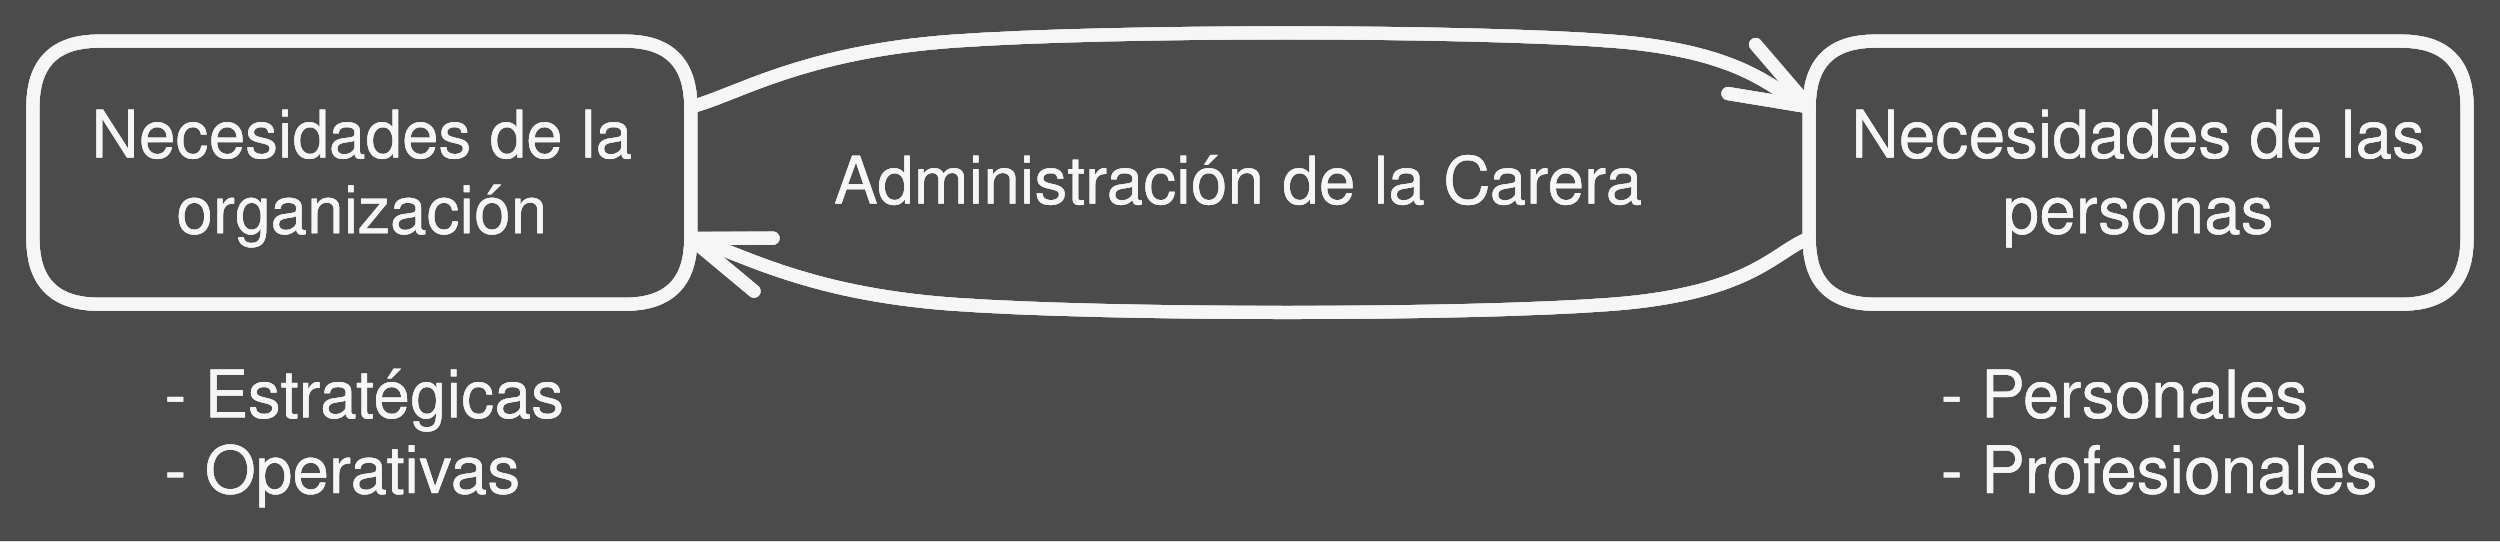
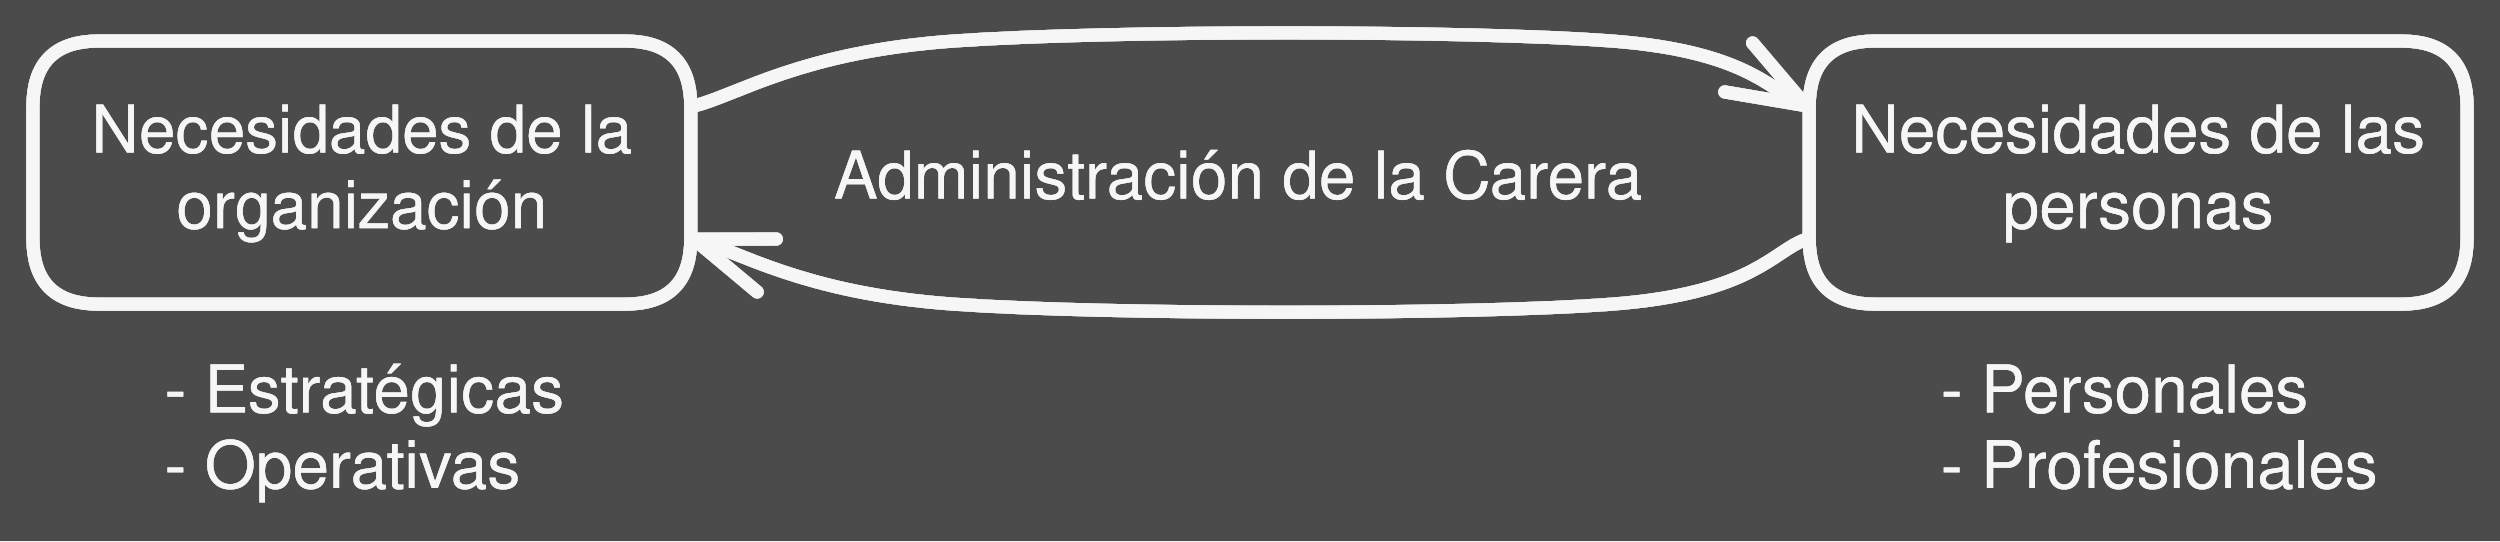
- <svg xmlns="http://www.w3.org/2000/svg" version="1.1" viewBox="0 0 760 164.5" width="760" height="164.5" filter="invert(93%) hue-rotate(180deg)" class="excalidraw-svg">
+ <svg xmlns="http://www.w3.org/2000/svg" version="1.1" viewBox="0 0 760 164.464" width="760" height="164.464" filter="invert(93%) hue-rotate(180deg)" class="excalidraw-svg">
  
-   eyJ2ZXJzaW9uIjoiMSIsImVuY29kaW5nIjoiYnN0cmluZyIsImNvbXByZXNzZWQiOnRydWUsImVuY29kZWQiOiJ4nO1aX3PaOFx1MDAxMH/Pp2Doa6DWX8t9o7SdZnpNe0k7vfbaXHUwMDA3XHUwMDA1XHUwMDBio8bYXHUwMDFlWSQlnXyge76P0C92siGWMVx1MDAwNkxcbimduTBDYLUrrVf7259WyfejVqutp4loP2m1xbdcdTAwMDFcdTAwMGalr/h1+ziTX1x0lco4MkMw/57GXHUwMDEzNcg1eZI8efw4vkilL3nUXHUwMDFk+zNcdTAwMDNcdTAwMTGKsYh0alT+Nt9bre/5e2lcdC2+6VxcN5faXHUwMDA1qFtcdTAwMTWexlG+XHUwMDE2YFx1MDAxZYBcdTAwMTQj5lx1MDAxNVx1MDAxYTLyxbfcXHLHziXTZ2Z5LXwzMORhKuxIJmpDXHUwMDE0T8P0q7JcdTAwMTZDXHUwMDE5hud6XHUwMDFh5o6lsXlyO5ZqXHUwMDE1X4pcdTAwMGbS1yMziivyVVYqnlx1MDAwNKNIpFlcdTAwMDCcQlx1MDAxYSd8IPU0e1x1MDAxNsdKeVx1MDAxNORzWEn2SFx1MDAxZIhsJDKTXHUwMDBl9SqL9+MwVtnij4DIXnb5XHUwMDBiPrhcZoxcdTAwMGaRX+hoxaM04crsitW7nj9cdTAwMTbEtOu6LsLIJcXgSMhgpLNRZFx1MDAxN1x1MDAxNnlYmYtcdTAwMThlrORhtlpy4udcdTAwMWL+xVx1MDAwNlbxsTjJLKJJXHUwMDE4lqNcdTAwMTP58+gsXGZcXGRcdTAwMDPPS7ljp5okPp/tKXCBx6jjYddloFx1MDAxOFx1MDAwZmV0WZ0ujFx1MDAwN5c1aTCMI30ub7KYQ2dB+oKPZTi9S/NZvmZ5auLX88cykibwZlx1MDAwYn/8XHUwMDFitXzRXG55q29cdTAwMDKqeGnf+fW7rVxmsul7oVxmstRvXHUwMDBmzGNcdTAwMGK1gFxuLVxyXHUwMDEyXHUwMDBiXHUwMDA1XHUwMDFkJ3Z0YFx1MDAxY+YyXHUwMDEyajnAsZKBjHi4nS98ouMzkc5cIqPVRJSDK17epVx1MDAwM+hcdTAwMDKSXHUwMDBm3Fx1MDAxZddDW4mBniV1XHK+XHUwMDExqlxu7/BNKYBmX4lVsPBcdTAwMDbN4a0uTs/6wV+vp2dcdTAwMTNx+TXsnIJcdTAwMGVnXHUwMDA3jnXMrCDHetlm52AvzV1gvOTAXHUwMDFj41x1MDAxMGCIXHUwMDAxXHUwMDA2bFx1MDAwNyC/S1x1MDAxMZskaC65XY39wsZar+KP8va/XHUwMDEzbi9mo3YxdHtcXD/TTJ+CXHUwMDFiOLr+8IdQl/1cdTAwMDD14Kj3UbmLXHUwMDEz3y3JlYqvm85LnDdPOzT8M0BnL4a9j4OkL/H7ZvPOP62rfVx1MDAxMFx1MDAxM+CV4bmh9q3F6yoqJnBcdTAwMTVUoUlcckoxroMq3Fx1MDAwMqp3e3Xg6KSwXHUwMDBiXYI8h0KyiFOG9lx1MDAwNlNAcZdcdTAwMTDHcFx1MDAxY6zhZEyreFx1MDAwNVx1MDAxZcbYgeX6+fCkzFxiQ6WA7puUT8XA8JXPfZHOOO1zXHUwMDE0q4BH8mZGdLXEvGTUWmGzXHUwMDFkN4+l75cpb5GeN9FSlbFcdTAwMWI7+TCk7VSF9lBOMWPYdepcdTAwMGXlqHkp+JCqT8HJy/B1PHpcdTAwMWS9nbonUr1cdTAwMWFcdTAwMWV2XaCHx9nAVCjXoNCxXHUwMDE143fg7NH0ZphcdTAwMDT67H/O/mnOpnRcdTAwMTVSoVx1MDAwMz3gXHUwMDAw13NrkIqbI7XYrINcdTAwMDanXHUwMDBiu645ozheuaPdO2W7W1I2XHUwMDA0XHUwMDA0XCJcdTAwMDQh+Hm4/lx1MDAwNGUjiNmvo+z0c5SYTI0jnjaj67S1rL9Tqt7ARVx1MDAxYqm6zsFd0fTKs7pXXHUwMDE1XHUwMDE2XGZNsMeQi1hcdTAwMWTuSXPcXHUwMDA3+Nx/f1x1MDAwMZ3Dxn1ZI4d7delcdTAwMWSiXHUwMDFkoS7yWP2d2TLYXHUwMDE5ocRcdTAwMDPE21x1MDAwMTXfXHUwMDFm65Qhgsupt1esd1pvZ0BcYoVBufmm4qHIcjNcdTAwMTPUgr2hxVx1MDAwMtxDMdRrwH7fO7OGruxcdTAwMWLYXHUwMDAwrLwwM8ThXHUwMDExXHUwMDE3MptRXHUwMDE22LQ5sPunr8bPPtFPh1xy7I5pblx1MDAxZlxm2dA0/JTQZizuYVx1MDAwMLDh/F/ad7vmyFx1MDAwMcupt2dgP88uk/WPf1x1MDAwMoO1XHUwMDFjXHUwMDFlb1xm53Etr1aweEOLh1x1MDAwMXYjV3ZcdTAwMDXsWadQR9krm2rqXHUwMDExirFXe1L3mlx1MDAwM3t9m3SYKIfVm3C2v6ZcdTAwMWHhmqZcdTAwMWEuN9WEmL5cdDFnXHUwMDA3XHUwMDAwX26q4VxcsqapXtdUXCJIsFvOzKa4TzVX+qnJK1x1MDAxOVx1MDAwNYuOzf922+TaKq9cdTAwMTSDSb7fXcelXHUwMDFlRPZcdTAwMWSVtFx1MDAwMp5kTi89q4j8zT6sP4+XfOg4XcBcdTAwMTZfXHJ8MFx1MDAwN3bdj8djqU1o38Yy0tVcdTAwMTDmseplOFx1MDAxZVx0vrS/5lx1MDAxOcpjVcAn2YyLlyP2U8vmf/6l+PzluFabLah34EZcdTAwMDO4tUVcdFx1MDAxNVx1MDAxNZeOyr+3L3ekKiw6XHUwMDE0TD1GTJtSd4fYa17v1l/fXHUwMDFjZL2r3iHiX17toONcdTAwMTHmgJ3cSey+2mUt1Fx1MDAxZatd40pzr0LTqNg1Lrid+1Xc36nadeiC/uba1YFbWzQtd0fzKbL/eDrXJi+LPTT4kH7lXGLdvpLi+ukyQlx1MDAxZlxy85/s4jjfkqwoiVx1MDAxYyq3R7f/XHUwMDAxhIJjNSJ9
+   eyJ2ZXJzaW9uIjoiMSIsImVuY29kaW5nIjoiYnN0cmluZyIsImNvbXByZXNzZWQiOnRydWUsImVuY29kZWQiOiJ4nO1a3XLaOFx1MDAxNL7PUzD0NrjWr+XeUdpOM92kbdJOt932QsHCqDE2Y5smpJNcdTAwMDfa632EvthKXHUwMDA2bFx1MDAxOVx1MDAxYrBcdN3NRWCGwUc/Pjr6vvNcdTAwMWRcdTAwMGJ+XHUwMDFldTrddD5cdTAwMTXdZ52uuFx1MDAxOfJAejG/7lx1MDAxZWv7XHUwMDBmXHUwMDExJzJcblVcdTAwMTPMrpNoXHUwMDE2XHUwMDBms558On329Gl0mUhP8tCaeItcdTAwMDFcIlx1MDAxMFx1MDAxM1x1MDAxMaaJ6vKXuu50fmafqkV6elx1MDAxOETRPEi+x1nvzL66dSpu0sJ6o0w9iFx1MDAxY1x1MDAwYiOGXHUwMDFkSigkedtcXLdRN7++ll461i5ix6JcdTAwMDRDlzKn6D1cdTAwMTbSXHUwMDFmp7pcdTAwMTnlNlx1MDAxZfqBvqmdW5I0jq7EIFxuolg781x1MDAwNFxi/S78ueTDKz+OZqGX90ljXHUwMDFlJlNcdTAwMWWr5Vx1MDAxNv1GMlxiLtJ5NruKlopld+1cdTAwMWWflt7iNfumUeqm/jhcdTAwMTRJUvI3mvKhTHUkgF1YtYfTXHUwMDEzL4v+t8KnmE/EiVx1MDAwZX84XHUwMDBigtwsQ0/cZFtpl+5cdTAwMTZ6y7uVeidC6Fx1MDAxOZiDXHUwMDE4ZVxmOXlDXHUwMDAxXHUwMDExY0uWxrMozNDiMJvaXHUwMDA04GKUTF4oqKTZnCNcdTAwMWUkooi09uClXHUwMDAxo2Ihs6nHXHUwMDE3Q4CD1E7bXGbZyC3uXHUwMDFhyPBq3e8gXHUwMDFhXtXcJUObWnvfm8hQqlx1MDAxZFDh/PVP2PFEJ+CdgdrVmFx1MDAxYlHh11x1MDAxZlpcclx1MDAxOEVheiFv9dqhXbK+4lx1MDAxM1x1MDAxOcxXhMp96Vx1MDAwN9LXMexcdTAwMGXVsoVBXHUwMDBmXHUwMDE1yVQqUuZcdTAwMWTSaFq0XHUwMDBl1YxcXIZcIq5ub1x1MDAxNEtfhjxo5zifpdG5SFx1MDAxNq6n8UyYwVx1MDAxNa9XXFxcdTAwMDJcdTAwMTYgWcPdcVx1MDAxZMvjy7Pzgf/n6fx8Jq6+XHUwMDA3vTPQ46xK+VhcZtNcdTAwMDVcdTAwMTXLvMesiFlGdlx1MDAxM+M521xyW85xY+Ajx0tcdTAwMWNcdTAwMDf1XHUwMDFjX21cXLEraGm5W6c+XHUwMDA0XHUwMDE4YoBcdTAwMDGr4z5C68ZcdTAwMTX3KVx1MDAwNZAp9lx1MDAxN1x1MDAxZFpwP/eu8HOTZJjw+yCcfsTG3bzp7rh+pkV/XG5u4fj601x1MDAxZlwivlx1MDAxYfioXHUwMDBmx/3PsVOeeHVLXHUwMDFlx9F103mJ/fZ5j1x1MDAwNu99dP5q1P88nFx1MDAwZST+2Gze5bf63Fx1MDAwN1xcXHUwMDE1UFx1MDAxN2JcdTAwMDLa5L5tfF1cdTAwMDWsiSpjXG4tXHUwMDA3KFx1MDAxOXCAqbNcdTAwMTlRXHUwMDE5qvBcdTAwMTRQYmHoOFxiozpVxvSRsfWMhc1VXHUwMDE5uFx1MDAxOGNcdTAwMWKaJCuoSeAmakJFaEox3ouaW6DJiFx1MDAxMma7XHUwMDA1NCuyfCaGSoQ87olkIVRfwyj2eShvXHUwMDE36lUrzZVBnVxyY36jOk+k55l6Vlx1MDAxNuhdwriu2Y1XdF/Z3qLIRo63N1x1MDAwMVx0MIqZqtNtt1x1MDAwNseo21x1MDAwMF6LPPQpib/4J6+D02h8XHUwMDFhvps7JzJ+M3ooNK6mJ70+uqVUOVT6alryrLKBTaGjWGhcdTAwMTfptlVcbmpbXHUwMDFmXHUwMDFjSLXH89vR1E/PXHUwMDFmVXunaters/EkRjcxXHUwMDE12tBcdTAwMDU2cFxcp4apuDlT88160OR0oFx1MDAwNZXE2S7aUqhcdTAwMWOapcAhXHUwMDE2IbbDXHUwMDAw3F7vrOhcblx1MDAwMYFcYkFcYu5P11JDO8lGXHUwMDEws30ku7WY1lxuW/I1nCqkRiFPmml70qn2P6hU79CinVJd5+Bhnq59fOF9vITGqc3mat3kSFx1MDAwNnxcXMUrQlx1MDAxNnLZY3nerjwnLVx1MDAwZc1cYiUuIC4xwbiqzjdcdTAwMWWaXHUwMDAxgl2GXHUwMDFjxFx1MDAwZXhqtuA6ZYhgXHUwMDEzem3L817n3Vx1MDAwMtuBUMRVV3E0XHUwMDEy2ndtqOVvw1x1MDAxMftX5oFcdTAwMTilW8i+76lZQ79cdTAwMGZVf29cdTAwMTJ0XHUwMDAwNp6vKOFwiVx1MDAwM1x1MDAxOanBKG0u6IOzN5NcdTAwMTdf6JeHwsp6Qe+px9xN+ezgOlx1MDAwZVX1UP7lYYuKu1x1MDAxOFx1MDAwMKw0v9in/0HEXHUwMDFkVXJAXHUwMDEzer9VxHudl/o4Of31t6+4ltHjrdI8nspcdTAwMWZcdTAwMWJUvOGI/4bYjVxcOYxib39UWXucKFx1MDAwM1x1MDAxZTpuXHUwMDE58My2XGZErsCKXHUwMDEwq6JcdTAwMTS4lqHpj/pdyo1u01x1MDAwM3G4tFRcdTAwMGXEXHUwMDAxIepRXG4xu92pXHUwMDFiUKLOXHUwMDEwpuCAx26LX8MgRVx1MDAxNJhcdTAwMDBtSv9pJNdcdTAwMWbdi2+dYlx1MDAwN7KL/Pu349reXHUwMDA1YPWrl4Fw11x1MDAxOLjPIFx1MDAwM/PZINuyXHUwMDE5Kl6Q0WKGo7WZuqpAT1x1MDAwN9FkXCJTXHUwMDE1w3d6/ZXiLeVx+lxcXHUwMDAxRoZ+XHUwMDE5XHUwMDE4y1x1MDAxZrmbXHUwMDFj6WVZdDjLcGzZXHUwMDBldSEqPpHRy+dTvZNcdTAwMTWsidDb7cP2Z1x1MDAxNcNcdTAwMDdcdTAwMTUjwMrvXHUwMDA2PmSR6OvkNFx1MDAxNrxCKeWh2WZcdTAwMWWK1GfD7Vx1MDAwNyzbsiFZy4XItaj5Kirlx7y4b17s3zsvQtslzFx1MDAwNuaBhpFcdTAwMTcrv1x1MDAxZeZ/XHUwMDEygDbGXGb+nrS4V1V00LTYI6VcdTAwMTRcdTAwMDfWobtzPLzvXHUwMDA0XHUwMDBmI182zlV7papG6bJxyu7tl7P3z5dHy5Drv1ddpFxux/kqXHUwMDE0naW3VqIvbKnQXlx1MDAxMMN0XHUwMDFheeJlyC+DXGbTRdXa/SHF9fNq8noyyl7ah2xcdTAwMTE6cYmM9HdHd/9cdTAwMDKBXHUwMDBih2cifQ==
  <defs>
    <style class="style-fonts">
-       @font-face {
-         font-family: "Virgil";
-         src: url("https://excalidraw.com/Virgil.woff2");
-       }
-       @font-face {
-         font-family: "Cascadia";
-         src: url("https://excalidraw.com/Cascadia.woff2");
-       }
-       @font-face {
-         font-family: "Assistant";
-         src: url("https://excalidraw.com/Assistant-Regular.woff2");
-       }
+       
    </style>
  </defs>
-   <rect x="0" y="0" width="760" height="164.5" fill="#ffffff" />
-   <g transform="translate(253 43.5) rotate(0 123.3887 11.5)">
-     <text x="123.389" y="18.4" font-family="Helvetica, Segoe UI Emoji" font-size="20px" fill="#1e1e1e" text-anchor="middle" style="white-space: pre;" direction="ltr" dominant-baseline="alphabetic">Administración de la Carera</text>
+   <rect x="0" y="0" width="760" height="164.464" fill="#ffffff" />
+   <g transform="translate(252.5615 43.46354) rotate(0 123.8271 11.5)">
+     <text x="123.827" y="16.9" font-family="Helvetica, Segoe UI Emoji" font-size="20px" fill="#1e1e1e" text-anchor="middle" style="white-space: pre;" direction="ltr" dominant-baseline="alphabetic">Administración de la Carera</text>
  </g>
-   <g stroke-linecap="round" transform="translate(10 12.5) rotate(0 100 40)">
+   <g stroke-linecap="round" transform="translate(10 12.46354) rotate(0 100 40)">
    <path d="M20 0 C53.57 0, 87.13 0, 180 0 M20 0 C77.21 0, 134.43 0, 180 0 M180 0 C193.33 0, 200 6.67, 200 20 M180 0 C193.33 0, 200 6.67, 200 20 M200 20 C200 33.63, 200 47.26, 200 60 M200 20 C200 30.2, 200 40.4, 200 60 M200 60 C200 73.33, 193.33 80, 180 80 M200 60 C200 73.33, 193.33 80, 180 80 M180 80 C117.34 80, 54.68 80, 20 80 M180 80 C139.74 80, 99.47 80, 20 80 M20 80 C6.67 80, 0 73.33, 0 60 M20 80 C6.67 80, 0 73.33, 0 60 M0 60 C0 46.02, 0 32.03, 0 20 M0 60 C0 48.81, 0 37.61, 0 20 M0 20 C0 6.67, 6.67 0, 20 0 M0 20 C0 6.67, 6.67 0, 20 0" stroke="#1e1e1e" stroke-width="4" fill="none" />
  </g>
-   <g transform="translate(27.72461 29.5) rotate(0 82.27539 23)">
-     <text x="82.275" y="18.4" font-family="Helvetica, Segoe UI Emoji" font-size="20px" fill="#1e1e1e" text-anchor="middle" style="white-space: pre;" direction="ltr" dominant-baseline="alphabetic">Necesidades de la</text>
-     <text x="82.275" y="41.4" font-family="Helvetica, Segoe UI Emoji" font-size="20px" fill="#1e1e1e" text-anchor="middle" style="white-space: pre;" direction="ltr" dominant-baseline="alphabetic">organización</text>
+   <g transform="translate(27.28613 29.46354) rotate(0 82.71387 23)">
+     <text x="82.714" y="16.9" font-family="Helvetica, Segoe UI Emoji" font-size="20px" fill="#1e1e1e" text-anchor="middle" style="white-space: pre;" direction="ltr" dominant-baseline="alphabetic">Necesidades de la</text>
+     <text x="82.714" y="39.9" font-family="Helvetica, Segoe UI Emoji" font-size="20px" fill="#1e1e1e" text-anchor="middle" style="white-space: pre;" direction="ltr" dominant-baseline="alphabetic">organización</text>
  </g>
-   <g stroke-linecap="round" transform="translate(550 12.5) rotate(0 100 40)">
+   <g stroke-linecap="round" transform="translate(550 12.46354) rotate(0 100 40)">
    <path d="M20 0 C73.42 0, 126.84 0, 180 0 M20 0 C58.19 0, 96.39 0, 180 0 M180 0 C193.33 0, 200 6.67, 200 20 M180 0 C193.33 0, 200 6.67, 200 20 M200 20 C200 33.68, 200 47.35, 200 60 M200 20 C200 31.05, 200 42.1, 200 60 M200 60 C200 73.33, 193.33 80, 180 80 M200 60 C200 73.33, 193.33 80, 180 80 M180 80 C125.95 80, 71.9 80, 20 80 M180 80 C123.92 80, 67.85 80, 20 80 M20 80 C6.67 80, 0 73.33, 0 60 M20 80 C6.67 80, 0 73.33, 0 60 M0 60 C0 46.67, 0 33.34, 0 20 M0 60 C0 51.5, 0 43, 0 20 M0 20 C0 6.67, 6.67 0, 20 0 M0 20 C0 6.67, 6.67 0, 20 0" stroke="#1e1e1e" stroke-width="4" fill="none" />
  </g>
-   <g transform="translate(562.7246 29.5) rotate(0 87.27539 23)">
-     <text x="87.275" y="18.4" font-family="Helvetica, Segoe UI Emoji" font-size="20px" fill="#1e1e1e" text-anchor="middle" style="white-space: pre;" direction="ltr" dominant-baseline="alphabetic">Necesidades de las</text>
-     <text x="87.275" y="41.4" font-family="Helvetica, Segoe UI Emoji" font-size="20px" fill="#1e1e1e" text-anchor="middle" style="white-space: pre;" direction="ltr" dominant-baseline="alphabetic">personas</text>
+   <g transform="translate(562.2246 29.46354) rotate(0 87.77539 23)">
+     <text x="87.775" y="16.9" font-family="Helvetica, Segoe UI Emoji" font-size="20px" fill="#1e1e1e" text-anchor="middle" style="white-space: pre;" direction="ltr" dominant-baseline="alphabetic">Necesidades de las</text>
+     <text x="87.775" y="39.9" font-family="Helvetica, Segoe UI Emoji" font-size="20px" fill="#1e1e1e" text-anchor="middle" style="white-space: pre;" direction="ltr" dominant-baseline="alphabetic">personas</text>
  </g>
-   <g transform="translate(590 108.5) rotate(0 66.69922 23)">
-     <text x="0" y="18.4" font-family="Helvetica, Segoe UI Emoji" font-size="20px" fill="#1e1e1e" text-anchor="start" style="white-space: pre;" direction="ltr" dominant-baseline="alphabetic">- Personales</text>
-     <text x="0" y="41.4" font-family="Helvetica, Segoe UI Emoji" font-size="20px" fill="#1e1e1e" text-anchor="start" style="white-space: pre;" direction="ltr" dominant-baseline="alphabetic">- Profesionales</text>
+   <g transform="translate(590 108.4635) rotate(0 66.69922 23)">
+     <text x="0" y="16.9" font-family="Helvetica, Segoe UI Emoji" font-size="20px" fill="#1e1e1e" text-anchor="start" style="white-space: pre;" direction="ltr" dominant-baseline="alphabetic">- Personales</text>
+     <text x="0" y="39.9" font-family="Helvetica, Segoe UI Emoji" font-size="20px" fill="#1e1e1e" text-anchor="start" style="white-space: pre;" direction="ltr" dominant-baseline="alphabetic">- Profesionales</text>
  </g>
-   <g transform="translate(50 108.5) rotate(0 61.13281 23)">
-     <text x="0" y="18.4" font-family="Helvetica, Segoe UI Emoji" font-size="20px" fill="#1e1e1e" text-anchor="start" style="white-space: pre;" direction="ltr" dominant-baseline="alphabetic">- Estratégicas</text>
-     <text x="0" y="41.4" font-family="Helvetica, Segoe UI Emoji" font-size="20px" fill="#1e1e1e" text-anchor="start" style="white-space: pre;" direction="ltr" dominant-baseline="alphabetic">- Operativas</text>
+   <g transform="translate(50 108.4635) rotate(0 61.13281 23)">
+     <text x="0" y="16.9" font-family="Helvetica, Segoe UI Emoji" font-size="20px" fill="#1e1e1e" text-anchor="start" style="white-space: pre;" direction="ltr" dominant-baseline="alphabetic">- Estratégicas</text>
+     <text x="0" y="39.9" font-family="Helvetica, Segoe UI Emoji" font-size="20px" fill="#1e1e1e" text-anchor="start" style="white-space: pre;" direction="ltr" dominant-baseline="alphabetic">- Operativas</text>
  </g>
  <g stroke-linecap="round">
-     <g transform="translate(210 32.5) rotate(0 170 -10)">
-       <path d="M0 0 C13.33 -3.33, 33.33 -16.67, 80 -20 C126.67 -23.33, 236.67 -23.33, 280 -20 C323.33 -16.67, 330 -3.33, 340 0 M0 0 C13.33 -3.33, 33.33 -16.67, 80 -20 C126.67 -23.33, 236.67 -23.33, 280 -20 C323.33 -16.67, 330 -3.33, 340 0" stroke="#1e1e1e" stroke-width="4" fill="none" />
+     <g transform="translate(211 32.21354) rotate(0 169 -9.875)">
+       <path d="M0 0 C13.17 -3.29, 32.5 -16.46, 79 -19.75 C125.5 -23.04, 235.83 -23.03, 279 -19.75 C322.17 -16.47, 328.17 -3.36, 338 -0.08 M0 0 C13.17 -3.29, 32.5 -16.46, 79 -19.75 C125.5 -23.04, 235.83 -23.03, 279 -19.75 C322.17 -16.47, 328.17 -3.36, 338 -0.08" stroke="#1e1e1e" stroke-width="4" fill="none" />
    </g>
-     <g transform="translate(210 32.5) rotate(0 170 -10)">
-       <path d="M315.33 -4.06 C323.17 -2.77, 331.01 -1.48, 340 0 M315.33 -4.06 C323.58 -2.7, 331.82 -1.34, 340 0" stroke="#1e1e1e" stroke-width="4" fill="none" />
+     <g transform="translate(211 32.21354) rotate(0 169 -9.875)">
+       <path d="M313.35 -4.26 C321.19 -2.94, 329.02 -1.61, 338 -0.08 M313.35 -4.26 C321.59 -2.87, 329.83 -1.47, 338 -0.08" stroke="#1e1e1e" stroke-width="4" fill="none" />
    </g>
-     <g transform="translate(210 32.5) rotate(0 170 -10)">
-       <path d="M323.71 -18.96 C328.89 -12.94, 334.06 -6.91, 340 0 M323.71 -18.96 C329.16 -12.63, 334.6 -6.29, 340 0" stroke="#1e1e1e" stroke-width="4" fill="none" />
+     <g transform="translate(211 32.21354) rotate(0 169 -9.875)">
+       <path d="M321.81 -19.13 C326.95 -13.08, 332.1 -7.02, 338 -0.08 M321.81 -19.13 C327.22 -12.76, 332.63 -6.4, 338 -0.08" stroke="#1e1e1e" stroke-width="4" fill="none" />
    </g>
  </g>
  <mask />
  <g stroke-linecap="round">
-     <g transform="translate(550 72.5) rotate(0 -170 10)">
-       <path d="M0 0 C-10 3.33, -16.67 16.67, -60 20 C-103.33 23.33, -213.33 23.33, -260 20 C-306.67 16.67, -326.67 3.33, -340 0 M0 0 C-10 3.33, -16.67 16.67, -60 20 C-103.33 23.33, -213.33 23.33, -260 20 C-306.67 16.67, -326.67 3.33, -340 0" stroke="#1e1e1e" stroke-width="4" fill="none" />
+     <g transform="translate(549 72.79688) rotate(0 -169 9.791667)">
+       <path d="M0 0 C-9.83 3.28, -15.83 16.39, -59 19.67 C-102.17 22.94, -212.5 22.96, -259 19.67 C-305.5 16.38, -324.83 3.21, -338 -0.08 M0 0 C-9.83 3.28, -15.83 16.39, -59 19.67 C-102.17 22.94, -212.5 22.96, -259 19.67 C-305.5 16.38, -324.83 3.21, -338 -0.08" stroke="#1e1e1e" stroke-width="4" fill="none" />
    </g>
-     <g transform="translate(550 72.5) rotate(0 -170 10)">
-       <path d="M-315 -0.09 C-321.43 -0.07, -327.86 -0.04, -340 0 M-315 -0.09 C-321.51 -0.07, -328.03 -0.04, -340 0" stroke="#1e1e1e" stroke-width="4" fill="none" />
+     <g transform="translate(549 72.79688) rotate(0 -169 9.791667)">
+       <path d="M-313 -0.13 C-319.43 -0.12, -325.86 -0.11, -338 -0.08 M-313 -0.13 C-319.51 -0.12, -326.03 -0.11, -338 -0.08" stroke="#1e1e1e" stroke-width="4" fill="none" />
    </g>
-     <g transform="translate(550 72.5) rotate(0 -170 10)">
-       <path d="M-320.79 16 C-325.73 11.89, -330.67 7.77, -340 0 M-320.79 16 C-325.8 11.83, -330.8 7.66, -340 0" stroke="#1e1e1e" stroke-width="4" fill="none" />
+     <g transform="translate(549 72.79688) rotate(0 -169 9.791667)">
+       <path d="M-318.82 15.95 C-323.75 11.83, -328.68 7.7, -338 -0.08 M-318.82 15.95 C-323.82 11.77, -328.81 7.6, -338 -0.08" stroke="#1e1e1e" stroke-width="4" fill="none" />
    </g>
  </g>
  <mask />
</svg>
